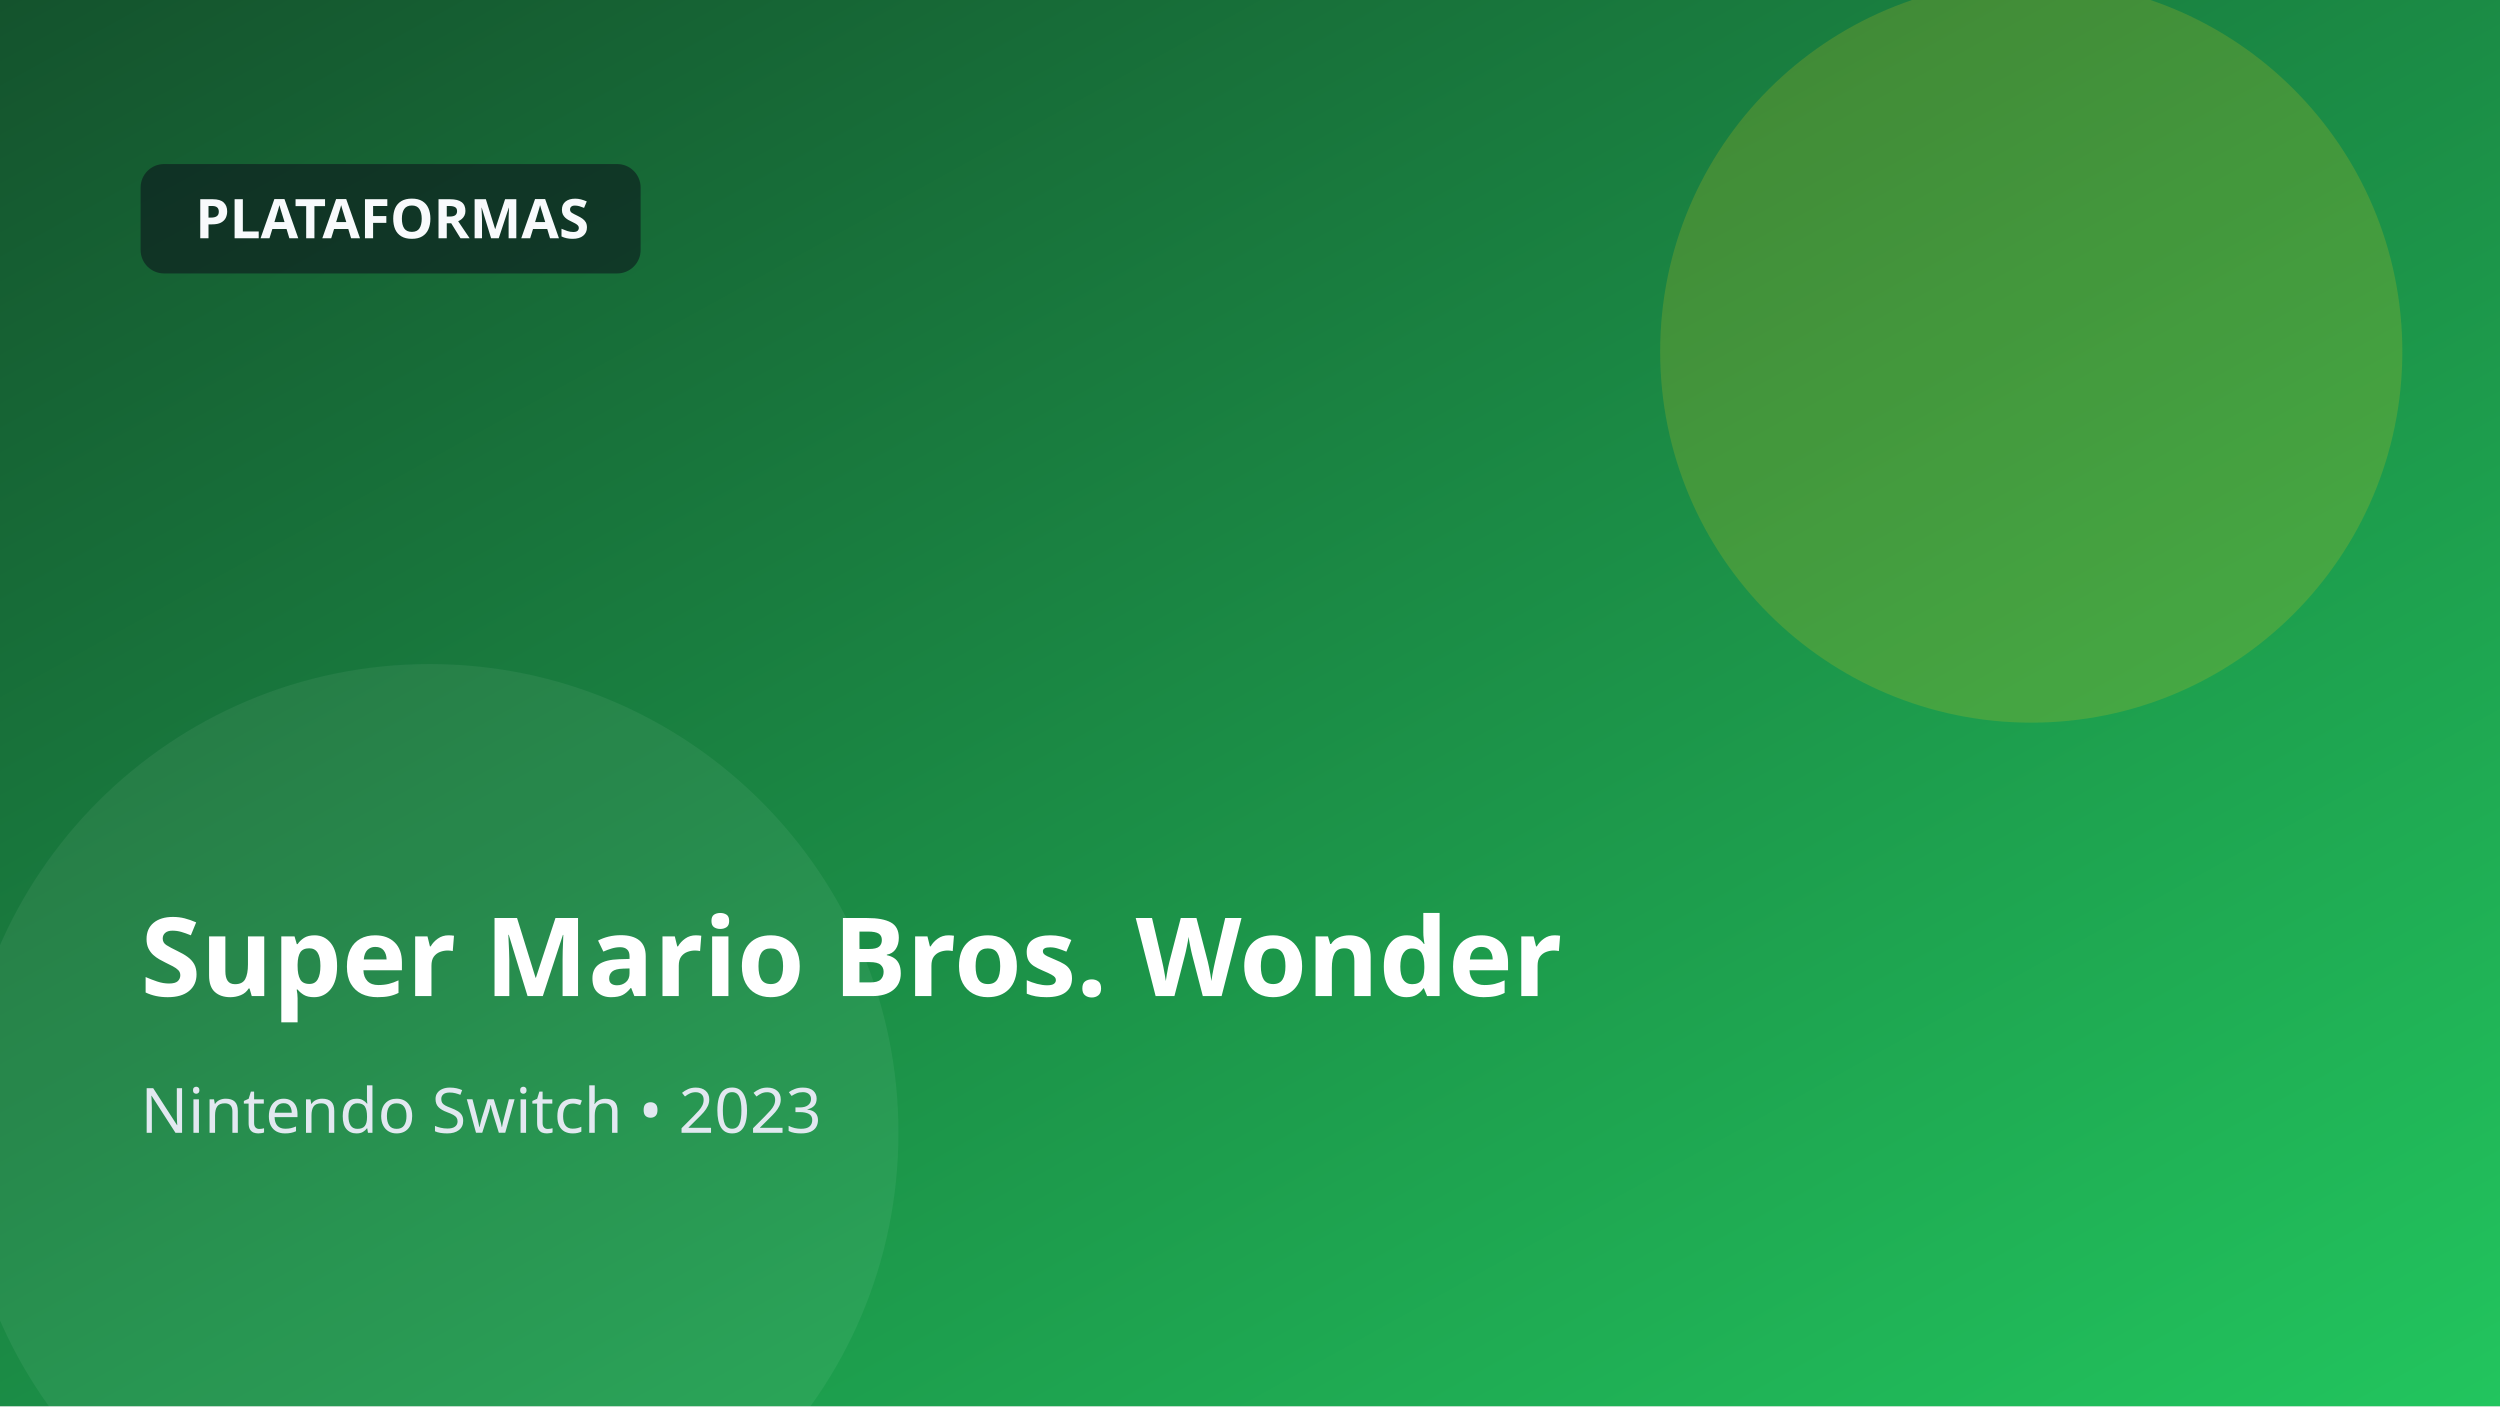
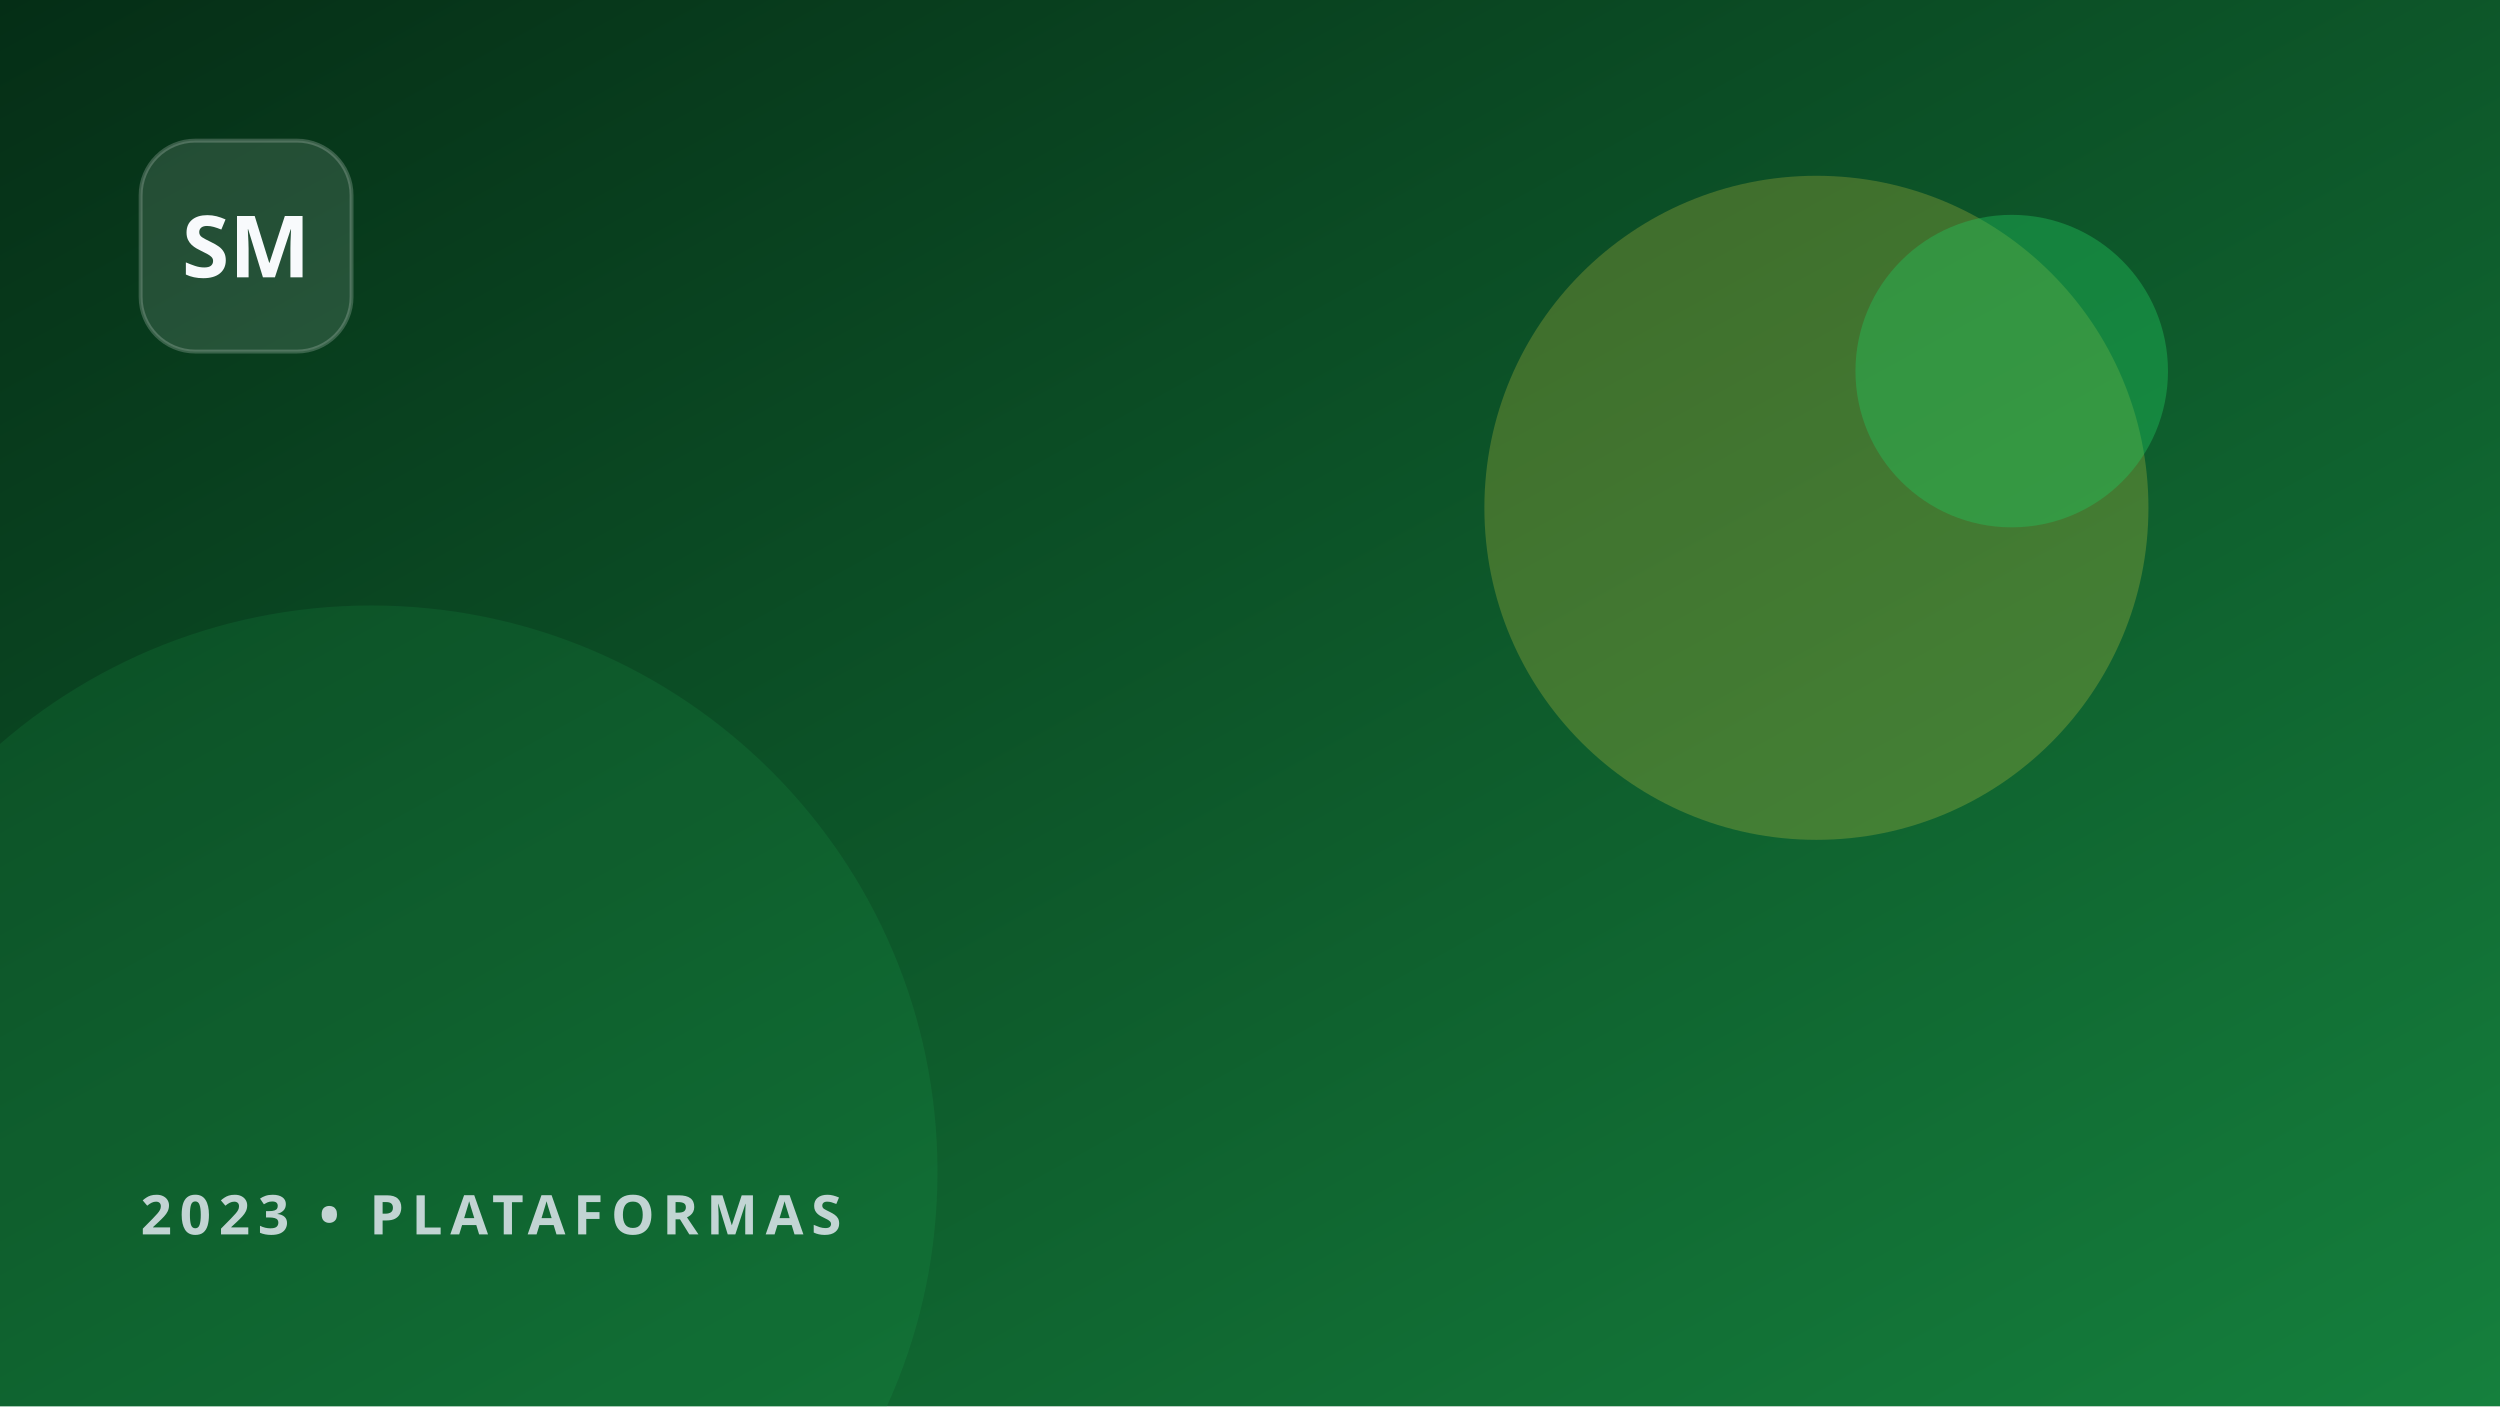
<svg xmlns="http://www.w3.org/2000/svg" viewBox="0 0 640 360" width="640" height="360">
  <defs>
-     <linearGradient id="g5" x1="0" y1="0" x2="1" y2="1">
-       <stop offset="0%" stop-color="#14532d" />
-       <stop offset="100%" stop-color="#22c55e" />
+     <linearGradient id="bg4" x1="0" y1="0" x2="1" y2="1">
+       <stop offset="0%" stop-color="#052e16" />
+       <stop offset="100%" stop-color="#15803d" />
    </linearGradient>
  </defs>
-   <rect width="640" height="360" fill="url(#g5)" />
-   <circle cx="520" cy="90" r="95" fill="#facc15" fill-opacity="0.18" />
-   <circle cx="110" cy="290" r="120" fill="#ffffff" fill-opacity="0.06" />
-   <rect x="36" y="42" width="128" height="28" rx="6" fill="#0b0f1a" fill-opacity="0.55" />
-   <text x="50" y="61" fill="#f8fafc" font-family="system-ui,sans-serif" font-size="14" font-weight="700">PLATAFORMAS</text>
-   <text x="36" y="255" fill="#ffffff" font-family="system-ui,sans-serif" font-size="28" font-weight="800">Super Mario Bros. Wonder</text>
-   <text x="36" y="290" fill="#e2e8f0" font-family="system-ui,sans-serif" font-size="16">Nintendo Switch • 2023</text>
+   <rect width="640" height="360" fill="url(#bg4)" />
+   <circle cx="95" cy="300" r="145" fill="#22c55e" fill-opacity="0.12" />
+   <circle cx="465" cy="130" r="85" fill="#fde047" fill-opacity="0.22" />
+   <circle cx="515" cy="95" r="40" fill="#22c55e" fill-opacity="0.4" />
+   <rect x="36" y="36" width="54" height="54" rx="14" fill="#ffffff" fill-opacity="0.12" stroke="#ffffff" stroke-opacity="0.2" />
+   <text x="63" y="71" text-anchor="middle" fill="#f8fafc" font-family="system-ui,sans-serif" font-size="22" font-weight="700">SM</text>
+   <text x="36" y="316" fill="#e2e8f0" fill-opacity="0.85" font-family="system-ui,sans-serif" font-size="14" letter-spacing="2" font-weight="600">2023 • PLATAFORMAS</text>
</svg>
